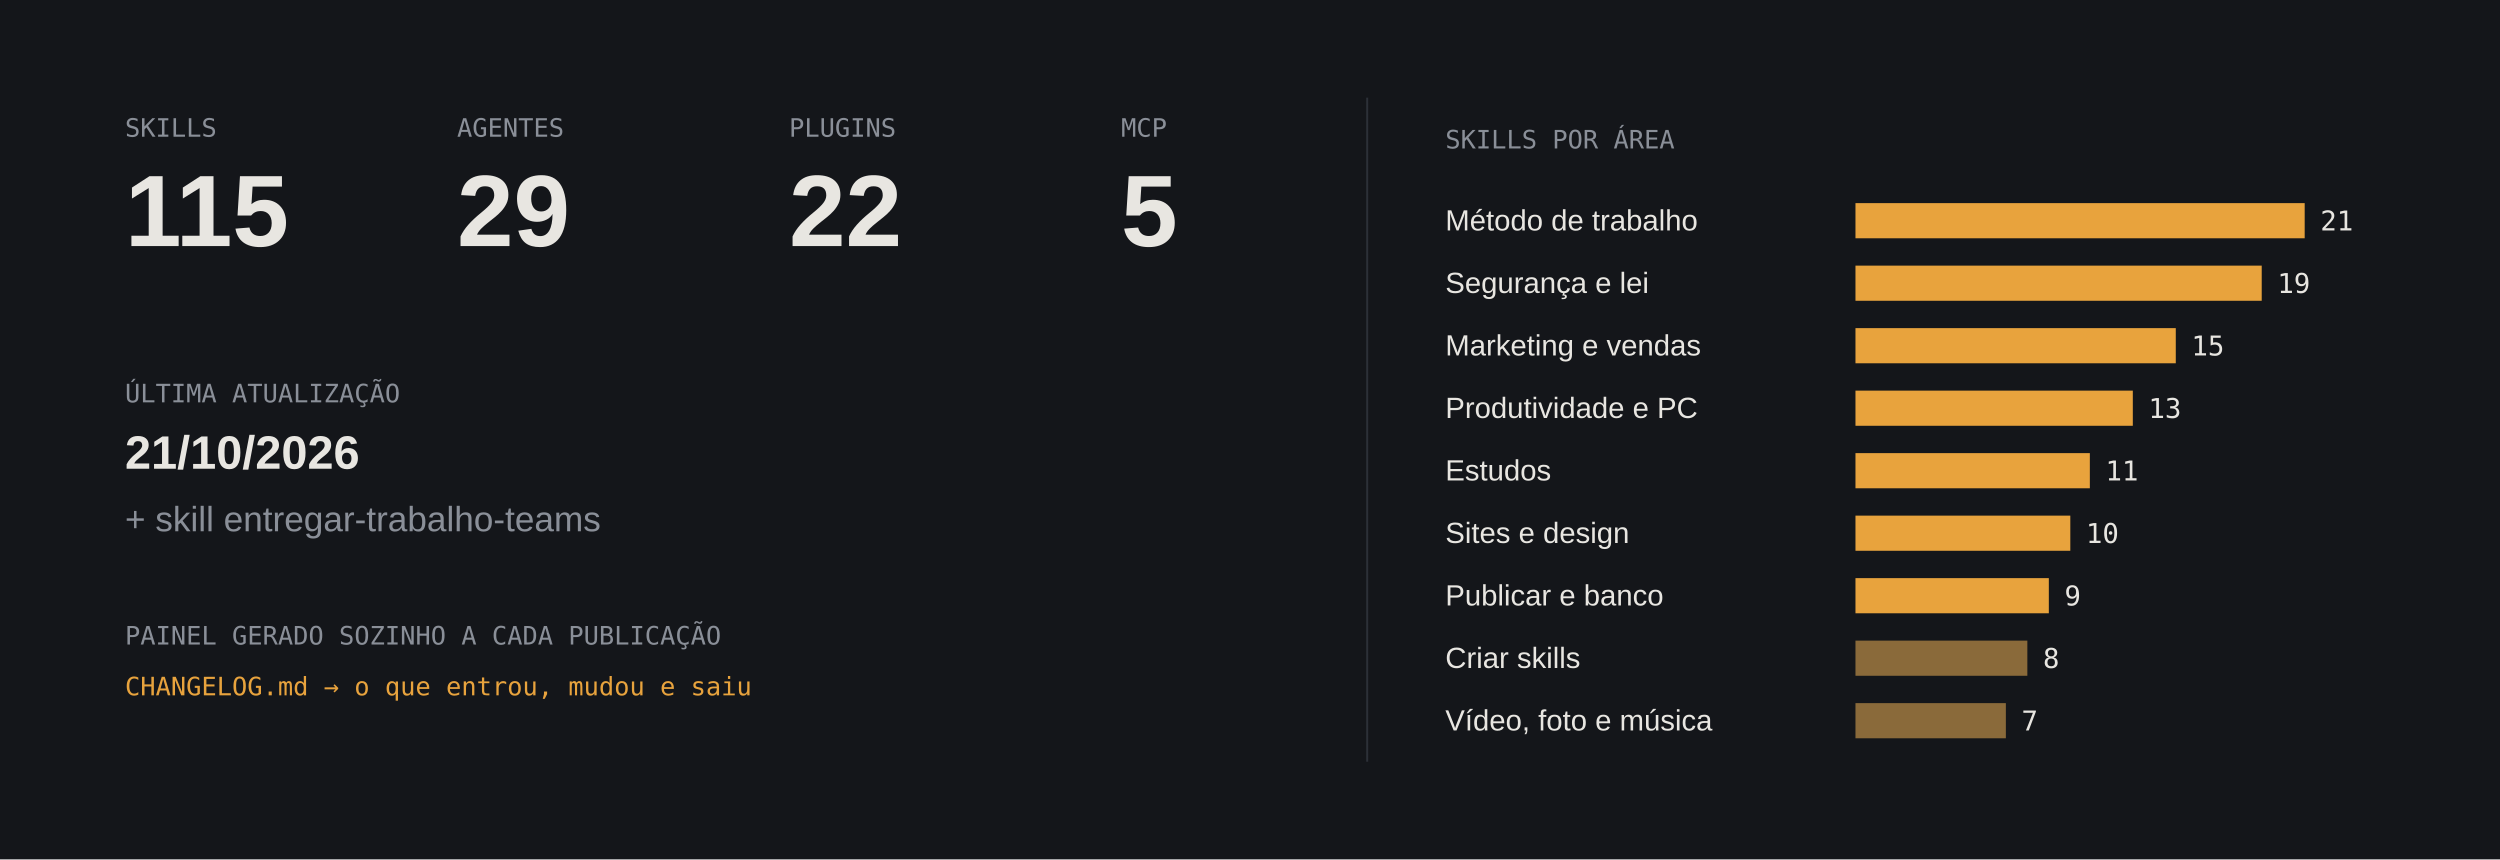
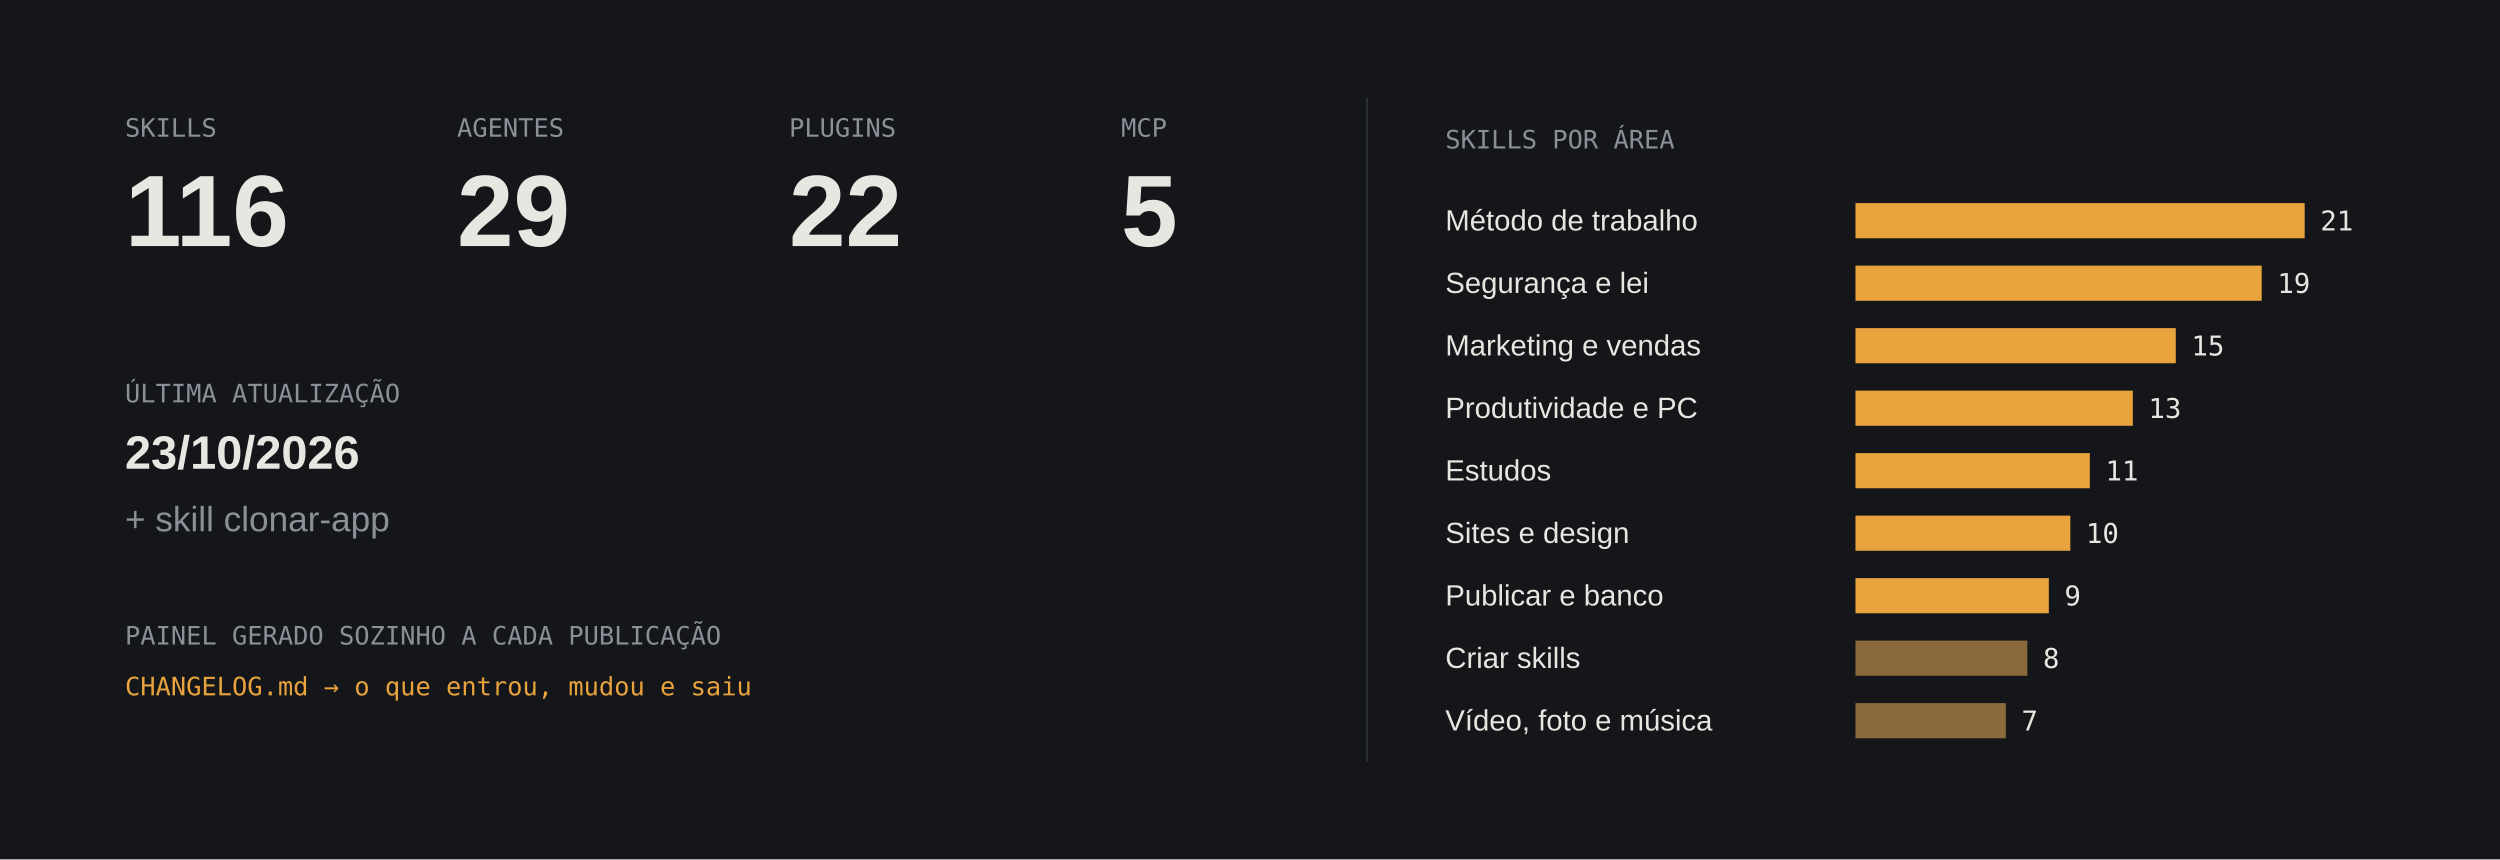
- <svg xmlns="http://www.w3.org/2000/svg" viewBox="0 0 1280 440" width="1280" height="440" role="img" aria-label="Painel do kit: skills por área e última atualização 21/10/2026">
+ <svg xmlns="http://www.w3.org/2000/svg" viewBox="0 0 1280 440" width="1280" height="440" role="img" aria-label="Painel do kit: skills por área e última atualização 23/10/2026">
  <rect width="1280" height="440" fill="#14161a" />
  <text x="64" y="70" font-family="'JetBrains Mono','Cascadia Code',Consolas,'DejaVu Sans Mono',monospace" font-size="13" fill="#8a8f98">SKILLS</text>
-   <text x="64" y="126" font-family="'Inter Tight','Segoe UI','Helvetica Neue',Arial,sans-serif" font-size="52" font-weight="700" fill="#e8e6e1">115</text>
+   <text x="64" y="126" font-family="'Inter Tight','Segoe UI','Helvetica Neue',Arial,sans-serif" font-size="52" font-weight="700" fill="#e8e6e1">116</text>
  <text x="234" y="70" font-family="'JetBrains Mono','Cascadia Code',Consolas,'DejaVu Sans Mono',monospace" font-size="13" fill="#8a8f98">AGENTES</text>
  <text x="234" y="126" font-family="'Inter Tight','Segoe UI','Helvetica Neue',Arial,sans-serif" font-size="52" font-weight="700" fill="#e8e6e1">29</text>
  <text x="404" y="70" font-family="'JetBrains Mono','Cascadia Code',Consolas,'DejaVu Sans Mono',monospace" font-size="13" fill="#8a8f98">PLUGINS</text>
  <text x="404" y="126" font-family="'Inter Tight','Segoe UI','Helvetica Neue',Arial,sans-serif" font-size="52" font-weight="700" fill="#e8e6e1">22</text>
  <text x="574" y="70" font-family="'JetBrains Mono','Cascadia Code',Consolas,'DejaVu Sans Mono',monospace" font-size="13" fill="#8a8f98">MCP</text>
  <text x="574" y="126" font-family="'Inter Tight','Segoe UI','Helvetica Neue',Arial,sans-serif" font-size="52" font-weight="700" fill="#e8e6e1">5</text>
  <text x="64" y="206" font-family="'JetBrains Mono','Cascadia Code',Consolas,'DejaVu Sans Mono',monospace" font-size="13" fill="#8a8f98">ÚLTIMA ATUALIZAÇÃO</text>
-   <text x="64" y="240" font-family="'Inter Tight','Segoe UI','Helvetica Neue',Arial,sans-serif" font-size="24" font-weight="700" fill="#e8e6e1">21/10/2026</text>
-   <text x="64" y="272" font-family="'Inter Tight','Segoe UI','Helvetica Neue',Arial,sans-serif" font-size="18" fill="#8a8f98">+ skill entregar-trabalho-teams</text>
+   <text x="64" y="240" font-family="'Inter Tight','Segoe UI','Helvetica Neue',Arial,sans-serif" font-size="24" font-weight="700" fill="#e8e6e1">23/10/2026</text>
+   <text x="64" y="272" font-family="'Inter Tight','Segoe UI','Helvetica Neue',Arial,sans-serif" font-size="18" fill="#8a8f98">+ skill clonar-app</text>
  <text x="64" y="330" font-family="'JetBrains Mono','Cascadia Code',Consolas,'DejaVu Sans Mono',monospace" font-size="13" fill="#8a8f98">PAINEL GERADO SOZINHO A CADA PUBLICAÇÃO</text>
  <text x="64" y="356" font-family="'JetBrains Mono','Cascadia Code',Consolas,'DejaVu Sans Mono',monospace" font-size="13" fill="#e8a33d">CHANGELOG.md → o que entrou, mudou e saiu</text>
  <line x1="700" y1="50" x2="700" y2="390" stroke="#2c3038" />
  <text x="740" y="76" font-family="'JetBrains Mono','Cascadia Code',Consolas,'DejaVu Sans Mono',monospace" font-size="13" fill="#8a8f98">SKILLS POR ÁREA</text>
  <text x="740" y="118" font-family="'Inter Tight','Segoe UI','Helvetica Neue',Arial,sans-serif" font-size="15" fill="#e8e6e1">Método de trabalho</text>
  <rect x="950" y="104" width="230" height="18" fill="#e8a33d" />
  <text x="1188" y="118" font-family="'JetBrains Mono','Cascadia Code',Consolas,'DejaVu Sans Mono',monospace" font-size="14" fill="#e8e6e1">21</text>
  <text x="740" y="150" font-family="'Inter Tight','Segoe UI','Helvetica Neue',Arial,sans-serif" font-size="15" fill="#e8e6e1">Segurança e lei</text>
  <rect x="950" y="136" width="208" height="18" fill="#e8a33d" />
  <text x="1166" y="150" font-family="'JetBrains Mono','Cascadia Code',Consolas,'DejaVu Sans Mono',monospace" font-size="14" fill="#e8e6e1">19</text>
  <text x="740" y="182" font-family="'Inter Tight','Segoe UI','Helvetica Neue',Arial,sans-serif" font-size="15" fill="#e8e6e1">Marketing e vendas</text>
  <rect x="950" y="168" width="164" height="18" fill="#e8a33d" />
  <text x="1122" y="182" font-family="'JetBrains Mono','Cascadia Code',Consolas,'DejaVu Sans Mono',monospace" font-size="14" fill="#e8e6e1">15</text>
  <text x="740" y="214" font-family="'Inter Tight','Segoe UI','Helvetica Neue',Arial,sans-serif" font-size="15" fill="#e8e6e1">Produtividade e PC</text>
  <rect x="950" y="200" width="142" height="18" fill="#e8a33d" />
  <text x="1100" y="214" font-family="'JetBrains Mono','Cascadia Code',Consolas,'DejaVu Sans Mono',monospace" font-size="14" fill="#e8e6e1">13</text>
  <text x="740" y="246" font-family="'Inter Tight','Segoe UI','Helvetica Neue',Arial,sans-serif" font-size="15" fill="#e8e6e1">Estudos</text>
  <rect x="950" y="232" width="120" height="18" fill="#e8a33d" />
  <text x="1078" y="246" font-family="'JetBrains Mono','Cascadia Code',Consolas,'DejaVu Sans Mono',monospace" font-size="14" fill="#e8e6e1">11</text>
  <text x="740" y="278" font-family="'Inter Tight','Segoe UI','Helvetica Neue',Arial,sans-serif" font-size="15" fill="#e8e6e1">Sites e design</text>
  <rect x="950" y="264" width="110" height="18" fill="#e8a33d" />
  <text x="1068" y="278" font-family="'JetBrains Mono','Cascadia Code',Consolas,'DejaVu Sans Mono',monospace" font-size="14" fill="#e8e6e1">10</text>
  <text x="740" y="310" font-family="'Inter Tight','Segoe UI','Helvetica Neue',Arial,sans-serif" font-size="15" fill="#e8e6e1">Publicar e banco</text>
  <rect x="950" y="296" width="99" height="18" fill="#e8a33d" />
  <text x="1057" y="310" font-family="'JetBrains Mono','Cascadia Code',Consolas,'DejaVu Sans Mono',monospace" font-size="14" fill="#e8e6e1">9</text>
  <text x="740" y="342" font-family="'Inter Tight','Segoe UI','Helvetica Neue',Arial,sans-serif" font-size="15" fill="#e8e6e1">Criar skills</text>
  <rect x="950" y="328" width="88" height="18" fill="#8a6a3a" />
  <text x="1046" y="342" font-family="'JetBrains Mono','Cascadia Code',Consolas,'DejaVu Sans Mono',monospace" font-size="14" fill="#e8e6e1">8</text>
  <text x="740" y="374" font-family="'Inter Tight','Segoe UI','Helvetica Neue',Arial,sans-serif" font-size="15" fill="#e8e6e1">Vídeo, foto e música</text>
  <rect x="950" y="360" width="77" height="18" fill="#8a6a3a" />
  <text x="1035" y="374" font-family="'JetBrains Mono','Cascadia Code',Consolas,'DejaVu Sans Mono',monospace" font-size="14" fill="#e8e6e1">7</text>
</svg>
